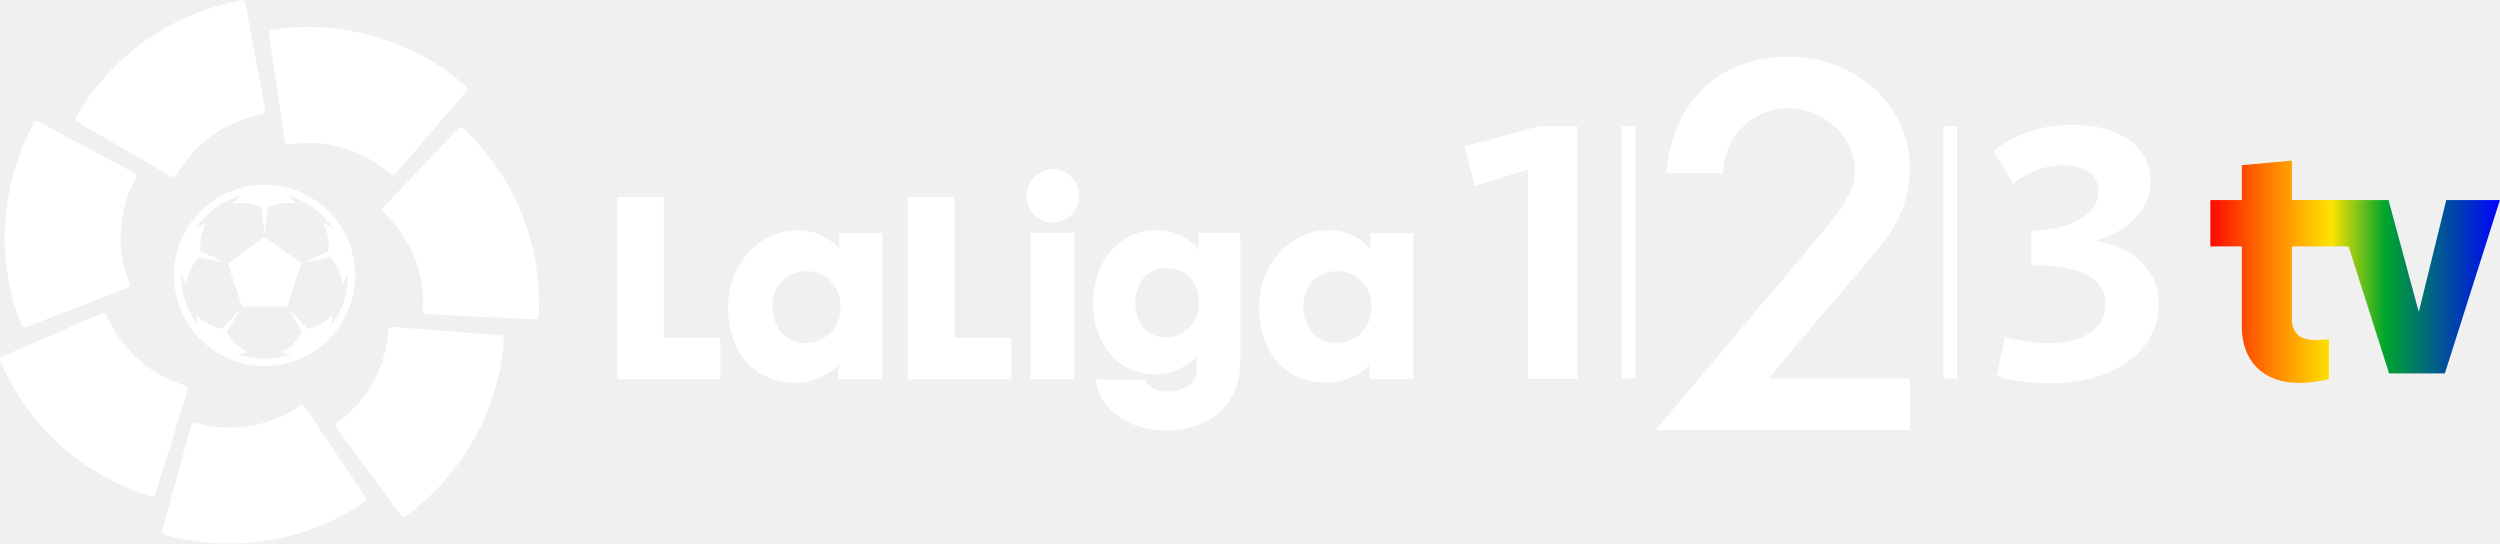
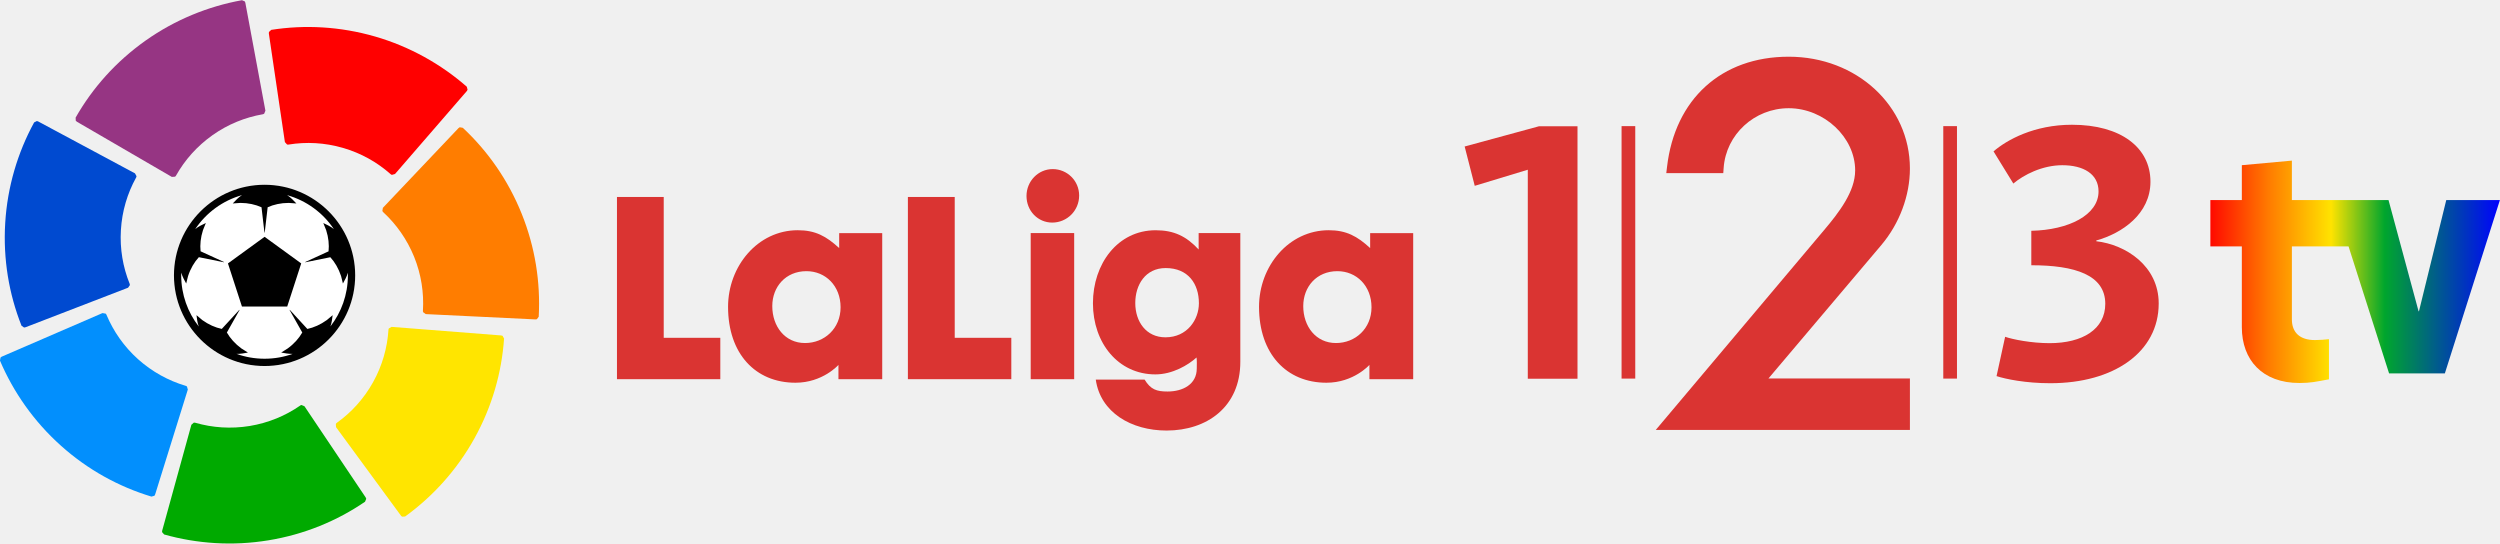
<svg xmlns="http://www.w3.org/2000/svg" version="1.1" viewBox="0 0 800 173.88" xml:space="preserve">
  <defs>
-     <linearGradient id="a" x1="798.43" x2="867.92" y1="707.66" y2="707.66" gradientUnits="userSpaceOnUse">
+     <linearGradient id="a" x1="798.43" x2="867.92" y1="707.66" y2="707.66" gradientTransform="matrix(1.3333,0,0,-1.3333,-357.22,1030.5)" gradientUnits="userSpaceOnUse">
      <stop stop-color="#ff0900" offset="0" />
      <stop stop-color="#ff7900" offset=".197" />
      <stop stop-color="#ffe300" offset=".417" />
      <stop stop-color="#00a62d" offset=".602" />
      <stop stop-color="#0002ff" offset="1" />
    </linearGradient>
  </defs>
-   <g transform="matrix(1.3333 0 0 -1.3333 -357.22 1030.5)">
-     <g fill="#fff">
-       <g transform="matrix(8.8364 0 0 8.8364 286.07 744.67)">
-         <path d="m0 0 4e-3 -0.085 0.032-0.028 2.572-1.495 6e-3 -3e-3 0.087 6e-3 0.021 0.021 7e-3 0.012c0.237 0.421 0.568 0.796 0.988 1.094 0.421 0.298 0.888 0.485 1.365 0.568l0.01 2e-3 0.029 0.014 0.034 0.081-1e-3 5e-3 -0.544 2.925-1e-3 6e-3 -0.015 0.033-0.076 0.033-7e-3 -2e-3c-0.909-0.165-1.809-0.528-2.612-1.096-0.805-0.57-1.441-1.287-1.899-2.091" fill="#fff" fill-rule="evenodd" />
-       </g>
-       <g transform="matrix(8.8364 0 0 8.8364 273.08 694.73)">
-         <path d="m0 0 0.07-0.05 0.041 8e-3 2.775 1.07 7e-3 1e-3 0.051 0.073-4e-3 0.029-5e-3 0.014c-0.18 0.448-0.266 0.94-0.235 1.454 0.031 0.516 0.177 0.997 0.411 1.421l5e-3 9e-3 8e-3 0.031-0.042 0.078-5e-3 2e-3 -2.622 1.406-5e-3 3e-3 -0.034 9e-3 -0.075-0.039-3e-3 -7e-3 1e-3 1e-3c-0.442-0.812-0.722-1.74-0.781-2.723-0.06-0.984 0.102-1.93 0.442-2.789" fill="#fff" fill-rule="evenodd" />
-       </g>
-       <g transform="matrix(8.8364 0 0 8.8364 304.27 653.71)">
-         <path d="m0 0 0.082 0.023 0.019 0.037 0.885 2.841 2e-3 6e-3 -0.024 0.084-0.026 0.015-0.013 4e-3c-0.462 0.138-0.903 0.377-1.287 0.72-0.384 0.344-0.67 0.758-0.858 1.204l-3e-3 9e-3 -0.019 0.026-0.088 0.015-5e-3 -2e-3 -2.73-1.181-6e-3 -3e-3 -0.028-0.021-0.015-0.083 2e-3 -6e-3c0.363-0.85 0.917-1.646 1.651-2.303 0.733-0.658 1.576-1.118 2.461-1.385" fill="#fff" fill-rule="evenodd" />
-       </g>
-       <g transform="matrix(8.8364 0 0 8.8364 355.53 652.48)">
-         <path d="m0 0 0.033 0.079-0.016 0.038-1.658 2.47-4e-3 6e-3 -0.081 0.034-0.028-0.01-0.011-8e-3c-0.397-0.275-0.86-0.468-1.367-0.552-0.51-0.083-1.011-0.047-1.477 0.087l-0.01 3e-3 -0.031 1e-3 -0.067-0.059-1e-3 -5e-3 -0.791-2.869-2e-3 -4e-3 -1e-3 -0.037 0.055-0.063 7e-3 -2e-3h-1e-3c0.889-0.25 1.857-0.317 2.829-0.157 0.972 0.159 1.859 0.526 2.622 1.048" fill="#fff" fill-rule="evenodd" />
-       </g>
-       <g transform="matrix(8.8364 0 0 8.8364 388.9 691.64)">
-         <path d="m0 0-0.041 0.075-0.04 0.01-2.966 0.232-6e-3 1e-3 -0.077-0.043-0.01-0.029v-0.014c-0.032-0.482-0.166-0.964-0.416-1.414-0.251-0.452-0.59-0.823-0.983-1.104l-9e-3 -7e-3 -0.021-0.024 5e-3 -0.088 3e-3 -5e-3 1.76-2.399 2e-3 -4e-3 0.029-0.024 0.083 4e-3 5e-3 4e-3c0.749 0.543 1.401 1.26 1.879 2.121 0.478 0.862 0.739 1.785 0.803 2.707" fill="#fff" fill-rule="evenodd" />
-       </g>
-       <g transform="matrix(8.8364 0 0 8.8364 379 742.22)">
-         <path d="m0 0-0.084 0.015-0.034-0.024-2.048-2.159-5e-3 -5e-3 -0.014-0.086 0.016-0.025 0.01-0.01c0.355-0.328 0.644-0.736 0.838-1.213 0.193-0.479 0.267-0.976 0.238-1.46l-1e-3 -0.01 7e-3 -0.031 0.071-0.052h5e-3l2.973-0.144h4e-3l0.036 6e-3 0.05 0.067v8e-3c0.05 0.922-0.096 1.88-0.465 2.794s-0.921 1.698-1.597 2.329" fill="#fff" fill-rule="evenodd" />
-       </g>
-       <g transform="matrix(8.8364 0 0 8.8364 333.03 765.73)">
-         <path d="m0 0-0.063-0.058-3e-3 -0.041 0.435-2.944 1e-3 -6e-3 0.059-0.065 0.03-3e-3 0.014 2e-3c0.476 0.077 0.976 0.053 1.47-0.09 0.497-0.143 0.934-0.392 1.297-0.713l7e-3 -6e-3 0.028-0.015 0.085 0.024 4e-3 4e-3 1.948 2.25 3e-3 3e-3 0.016 0.033-0.021 0.081-6e-3 4e-3h1e-3c-0.696 0.608-1.541 1.085-2.486 1.359-0.947 0.273-1.905 0.324-2.819 0.181" fill="#fff" fill-rule="evenodd" />
-       </g>
-       <g transform="matrix(8.8364 0 0 8.8364 331.42 728.55)">
-         <path d="m0 0c-1.357 0-2.461-1.104-2.461-2.461 0-1.358 1.104-2.462 2.461-2.462s2.461 1.104 2.461 2.462c0 1.357-1.104 2.461-2.461 2.461m1.788-3.848c0.037 0.099 0.049 0.216 0.061 0.306l-0.16-0.134c-0.169-0.122-0.352-0.203-0.527-0.24l-0.477 0.519-6e-3 -4e-3 0.345-0.612c-0.09-0.157-0.223-0.308-0.396-0.433l-0.176-0.111c0.089-0.016 0.203-0.04 0.309-0.036-0.237-0.086-0.494-0.132-0.761-0.132-0.268 0-0.524 0.046-0.763 0.132 0.107-5e-3 0.221 0.02 0.311 0.036l-0.177 0.111c-0.171 0.125-0.305 0.276-0.395 0.433l0.345 0.612-6e-3 4e-3 -0.477-0.518c-0.176 0.036-0.358 0.117-0.528 0.239l-0.159 0.134c0.012-0.091 0.023-0.208 0.062-0.308-0.299 0.384-0.477 0.864-0.477 1.389l2e-3 0.074c0.027-0.107 0.089-0.212 0.133-0.295l0.051 0.202c0.066 0.203 0.169 0.378 0.293 0.513l0.681-0.138 2e-3 7e-3 -0.636 0.291c-0.019 0.178 1e-3 0.376 0.065 0.574l0.078 0.194c-0.087-0.042-0.203-0.093-0.289-0.166 0.297 0.444 0.746 0.776 1.272 0.924-0.098-0.058-0.183-0.155-0.252-0.227l0.208 0.015c0.211 0 0.408-0.044 0.573-0.118l0.08-0.689h7e-3l0.08 0.689c0.164 0.074 0.361 0.118 0.572 0.118l0.208-0.015c-0.069 0.071-0.154 0.168-0.252 0.226 0.526-0.148 0.974-0.479 1.27-0.922-0.085 0.072-0.2 0.123-0.287 0.165l0.078-0.194c0.064-0.199 0.084-0.396 0.065-0.575l-0.635-0.291 2e-3 -7e-3 0.681 0.138c0.123-0.134 0.226-0.31 0.292-0.512l0.05-0.202c0.045 0.083 0.107 0.187 0.133 0.293l2e-3 -0.072c0-0.524-0.178-1.005-0.475-1.387" fill="#fff" fill-rule="evenodd" />
-       </g>
-       <g transform="matrix(8.8364 0 0 8.8364 322.63 709.67)">
-         <path d="m0 0 0.38-1.17h1.23l0.38 1.17-0.995 0.723" fill="#fff" fill-rule="evenodd" />
-       </g>
-       <g transform="matrix(8.8364 0 0 8.8364 440.8 681.89)">
-         <path d="m0 0h-2.807v4.949h1.27v-3.825h1.537" fill="#fff" fill-rule="evenodd" />
-       </g>
-       <g transform="matrix(8.8364 0 0 8.8364 442.66 699.25)">
-         <path d="m0 0c0 1.105 0.807 2.081 1.893 2.081 0.477 0 0.775-0.162 1.125-0.485v0.406h1.169v-3.967h-1.189v0.388s-0.425-0.484-1.168-0.484c-1.087 0-1.83 0.788-1.83 2.061m2.129 0.969c-0.566 0-0.928-0.426-0.928-0.949 0-0.55 0.343-1.003 0.889-1.003 0.528 0 0.966 0.395 0.966 0.97 0 0.581-0.406 0.982-0.927 0.982" fill="#fff" fill-rule="evenodd" />
-       </g>
-       <g transform="matrix(8.8364 0 0 8.8364 510.64 681.89)">
-         <path d="m0 0h-2.809v4.949h1.272v-3.825h1.537" fill="#fff" fill-rule="evenodd" />
-       </g>
-       <path d="m514.29 725.86c0 3.535 2.801 6.451 6.292 6.451 3.473 0 6.345-2.792 6.345-6.345 0-3.588-2.872-6.495-6.468-6.495-3.42 0-6.168 2.792-6.168 6.389m1.007-43.97h10.436v35.063h-10.436z" fill-rule="evenodd" />
-       <g transform="matrix(8.8364 0 0 8.8364 530.23 700.11)">
-         <path d="m0 0c0 1.072 0.673 1.983 1.703 1.983 0.495 0 0.832-0.161 1.168-0.523v0.446h1.132v-3.496c0-1.227-0.909-1.867-2.002-1.867-0.96 0-1.798 0.491-1.924 1.383h1.327c0.165-0.272 0.33-0.323 0.623-0.323 0.413 0 0.793 0.193 0.793 0.626 0 0.104 7e-3 0.195-6e-3 0.298-0.229-0.207-0.654-0.459-1.118-0.459-1.009 0-1.696 0.853-1.696 1.932m1.976 0.956c-0.553 0-0.826-0.458-0.826-0.949 0-0.511 0.298-0.932 0.819-0.932 0.591 0 0.909 0.48 0.909 0.925 0 0.53-0.293 0.956-0.902 0.956" fill="#fff" fill-rule="evenodd" />
-       </g>
-       <g transform="matrix(8.8364 0 0 8.8364 570.1 699.25)">
-         <path d="m0 0c0 1.105 0.806 2.081 1.893 2.081 0.476 0 0.775-0.162 1.125-0.485v0.406h1.169v-3.967h-1.189v0.388s-0.426-0.484-1.168-0.484c-1.087 0-1.83 0.788-1.83 2.061m2.128 0.969c-0.566 0-0.927-0.426-0.927-0.949 0-0.55 0.342-1.003 0.889-1.003 0.527 0 0.965 0.395 0.965 0.97 0 0.581-0.406 0.982-0.927 0.982" fill="#fff" fill-rule="evenodd" />
-       </g>
-       <g transform="matrix(8.8364 0 0 8.8364 646.53 682)">
-         <path d="m0 0v6.857h-1.045l-2.02-0.55 0.274-1.068 1.441 0.437v-5.676" fill="#fff" fill-rule="evenodd" />
-       </g>
-       <path d="m657.11 682.03h3.287v60.592h-3.287z" />
-       <path d="m734.32 682.03h3.287v60.592h-3.287z" />
-       <g transform="matrix(8.8364 0 0 8.8364 760.02 680.92)">
-         <path d="m0 0c1.725 0 2.943 0.844 2.943 2.166 0 1.019-0.893 1.598-1.695 1.69v0.021c0.7 0.193 1.471 0.722 1.471 1.596 0 0.926-0.801 1.547-2.131 1.547-1.024 0-1.765-0.407-2.131-0.723l0.538-0.874c0.275 0.233 0.782 0.498 1.33 0.498 0.568 0 0.984-0.234 0.984-0.712 0-0.641-0.812-1.048-1.826-1.069v-0.936c1.187 0 2.009-0.264 2.009-1.047 0-0.692-0.619-1.069-1.512-1.069-0.497 0-1.004 0.102-1.208 0.173l-0.233-1.068c0.253-0.082 0.792-0.193 1.461-0.193" fill="#fff" fill-rule="evenodd" />
-       </g>
-       <g transform="matrix(8.8364 0 0 8.8364 665.31 669.71)">
-         <path d="m0 0 4.566 5.42c0.412 0.487 0.85 1.056 0.85 1.628 0 0.9-0.844 1.69-1.805 1.69-0.929 0-1.705-0.713-1.767-1.624l-0.01-0.139h-1.548l0.02 0.167c0.214 1.847 1.48 2.995 3.305 2.995 1.846 0 3.292-1.335 3.292-3.038 0-0.735-0.282-1.492-0.775-2.076l-3.067-3.625h3.842v-1.398h-6.903" fill="#fff" fill-rule="evenodd" />
-       </g>
+   <g transform="matrix(11.782 0 0 -11.782 84.662 59.124)" fill="#fff">
+     <path d="m0 0c-1.357 0-2.461-1.104-2.461-2.461 0-1.358 1.104-2.462 2.461-2.462s2.461 1.104 2.461 2.462c0 1.357-1.104 2.461-2.461 2.461" fill="#fff" fill-rule="evenodd" />
+   </g>
+   <g transform="matrix(11.782 0 0 -11.782 24.197 37.631)" fill="#963583">
+     <path d="m0 0 4e-3 -0.085 0.032-0.028 2.572-1.495 6e-3 -3e-3 0.087 6e-3 0.021 0.021 7e-3 0.012c0.237 0.421 0.568 0.796 0.988 1.094 0.421 0.298 0.888 0.485 1.365 0.568l0.01 2e-3 0.029 0.014 0.034 0.081-1e-3 5e-3 -0.544 2.925-1e-3 6e-3 -0.015 0.033-0.076 0.033-7e-3 -2e-3c-0.909-0.165-1.809-0.528-2.612-1.096-0.805-0.57-1.441-1.287-1.899-2.091" fill="#963583" fill-rule="evenodd" />
+   </g>
+   <g transform="matrix(11.782 0 0 -11.782 6.8776 104.22)" fill="#004ad0">
+     <path d="m0 0 0.07-0.05 0.041 8e-3 2.775 1.07 7e-3 1e-3 0.051 0.073-4e-3 0.029-5e-3 0.014c-0.18 0.448-0.266 0.94-0.235 1.454 0.031 0.516 0.177 0.997 0.411 1.421l5e-3 9e-3 8e-3 0.031-0.042 0.078-5e-3 2e-3 -2.622 1.406-5e-3 3e-3 -0.034 9e-3 -0.075-0.039-3e-3 -7e-3 1e-3 1e-3c-0.442-0.812-0.722-1.74-0.781-2.723-0.06-0.984 0.102-1.93 0.442-2.789" fill="#004ad0" fill-rule="evenodd" />
+   </g>
+   <g transform="matrix(11.782 0 0 -11.782 48.463 158.91)" fill="#028ffd">
+     <path d="m0 0 0.082 0.023 0.019 0.037 0.885 2.841 2e-3 6e-3 -0.024 0.084-0.026 0.015-0.013 4e-3c-0.462 0.138-0.903 0.377-1.287 0.72-0.384 0.344-0.67 0.758-0.858 1.204l-3e-3 9e-3 -0.019 0.026-0.088 0.015-5e-3 -2e-3 -2.73-1.181-6e-3 -3e-3 -0.028-0.021-0.015-0.083 2e-3 -6e-3c0.363-0.85 0.917-1.646 1.651-2.303 0.733-0.658 1.576-1.118 2.461-1.385" fill="#028ffd" fill-rule="evenodd" />
+   </g>
+   <g transform="matrix(11.782 0 0 -11.782 116.81 160.55)" fill="#0a0">
+     <path d="m0 0 0.033 0.079-0.016 0.038-1.658 2.47-4e-3 6e-3 -0.081 0.034-0.028-0.01-0.011-8e-3c-0.397-0.275-0.86-0.468-1.367-0.552-0.51-0.083-1.011-0.047-1.477 0.087l-0.01 3e-3 -0.031 1e-3 -0.067-0.059-1e-3 -5e-3 -0.791-2.869-2e-3 -4e-3 -1e-3 -0.037 0.055-0.063 7e-3 -2e-3h-1e-3c0.889-0.25 1.857-0.317 2.829-0.157 0.972 0.159 1.859 0.526 2.622 1.048" fill="#0a0" fill-rule="evenodd" />
+   </g>
+   <g transform="matrix(11.782 0 0 -11.782 161.3 108.34)" fill="#ffe500">
+     <path d="m0 0-0.041 0.075-0.04 0.01-2.966 0.232-6e-3 1e-3 -0.077-0.043-0.01-0.029v-0.014c-0.032-0.482-0.166-0.964-0.416-1.414-0.251-0.452-0.59-0.823-0.983-1.104l-9e-3 -7e-3 -0.021-0.024 5e-3 -0.088 3e-3 -5e-3 1.76-2.399 2e-3 -4e-3 0.029-0.024 0.083 4e-3 5e-3 4e-3c0.749 0.543 1.401 1.26 1.879 2.121 0.478 0.862 0.739 1.785 0.803 2.707" fill="#ffe500" fill-rule="evenodd" />
+   </g>
+   <g transform="matrix(11.782 0 0 -11.782 148.1 40.898)" fill="#ff7d00">
+     <path d="m0 0-0.084 0.015-0.034-0.024-2.048-2.159-5e-3 -5e-3 -0.014-0.086 0.016-0.025 0.01-0.01c0.355-0.328 0.644-0.736 0.838-1.213 0.193-0.479 0.267-0.976 0.238-1.46l-1e-3 -0.01 7e-3 -0.031 0.071-0.052h5e-3l2.973-0.144h4e-3l0.036 6e-3 0.05 0.067v8e-3c0.05 0.922-0.096 1.88-0.465 2.794s-0.921 1.698-1.597 2.329" fill="#ff7d00" fill-rule="evenodd" />
+   </g>
+   <g transform="matrix(11.782 0 0 -11.782 86.809 9.5522)" fill="#f00">
+     <path d="m0 0-0.063-0.058-3e-3 -0.041 0.435-2.944 1e-3 -6e-3 0.059-0.065 0.03-3e-3 0.014 2e-3c0.476 0.077 0.976 0.053 1.47-0.09 0.497-0.143 0.934-0.392 1.297-0.713l7e-3 -6e-3 0.028-0.015 0.085 0.024 4e-3 4e-3 1.948 2.25 3e-3 3e-3 0.016 0.033-0.021 0.081-6e-3 4e-3h1e-3c-0.696 0.608-1.541 1.085-2.486 1.359-0.947 0.273-1.905 0.324-2.819 0.181" fill="#f00" fill-rule="evenodd" />
+   </g>
+   <g transform="matrix(11.782 0 0 -11.782 84.662 59.124)">
+     <path d="m0 0c-1.357 0-2.461-1.104-2.461-2.461 0-1.358 1.104-2.462 2.461-2.462s2.461 1.104 2.461 2.462c0 1.357-1.104 2.461-2.461 2.461m1.788-3.848c0.037 0.099 0.049 0.216 0.061 0.306l-0.16-0.134c-0.169-0.122-0.352-0.203-0.527-0.24l-0.477 0.519-6e-3 -4e-3 0.345-0.612c-0.09-0.157-0.223-0.308-0.396-0.433l-0.176-0.111c0.089-0.016 0.203-0.04 0.309-0.036-0.237-0.086-0.494-0.132-0.761-0.132-0.268 0-0.524 0.046-0.763 0.132 0.107-5e-3 0.221 0.02 0.311 0.036l-0.177 0.111c-0.171 0.125-0.305 0.276-0.395 0.433l0.345 0.612-6e-3 4e-3 -0.477-0.518c-0.176 0.036-0.358 0.117-0.528 0.239l-0.159 0.134c0.012-0.091 0.023-0.208 0.062-0.308-0.299 0.384-0.477 0.864-0.477 1.389l2e-3 0.074c0.027-0.107 0.089-0.212 0.133-0.295l0.051 0.202c0.066 0.203 0.169 0.378 0.293 0.513l0.681-0.138 2e-3 7e-3 -0.636 0.291c-0.019 0.178 1e-3 0.376 0.065 0.574l0.078 0.194c-0.087-0.042-0.203-0.093-0.289-0.166 0.297 0.444 0.746 0.776 1.272 0.924-0.098-0.058-0.183-0.155-0.252-0.227l0.208 0.015c0.211 0 0.408-0.044 0.573-0.118l0.08-0.689h7e-3l0.08 0.689c0.164 0.074 0.361 0.118 0.572 0.118l0.208-0.015c-0.069 0.071-0.154 0.168-0.252 0.226 0.526-0.148 0.974-0.479 1.27-0.922-0.085 0.072-0.2 0.123-0.287 0.165l0.078-0.194c0.064-0.199 0.084-0.396 0.065-0.575l-0.635-0.291 2e-3 -7e-3 0.681 0.138c0.123-0.134 0.226-0.31 0.292-0.512l0.05-0.202c0.045 0.083 0.107 0.187 0.133 0.293l2e-3 -0.072c0-0.524-0.178-1.005-0.475-1.387" fill-rule="evenodd" />
+   </g>
+   <g transform="matrix(11.782 0 0 -11.782 72.943 84.297)">
+     <path d="m0 0 0.38-1.17h1.23l0.38 1.17-0.995 0.723" fill-rule="evenodd" />
+   </g>
+   <g fill="#da3432">
+     <g transform="matrix(11.782 0 0 -11.782 230.5 121.34)">
+       <path d="m0 0h-2.807v4.949h1.27v-3.825h1.537" fill="#da3432" fill-rule="evenodd" />
    </g>
-     <path d="m805.98 733.25v-8.377h-7.555v-11.116h7.555v-19.396c0-7.882 4.94-13.387 13.829-13.387 2.722 0 3.968 0.309 7.078 0.884v9.632c-1.03-0.108-2.09-0.202-3.349-0.212-3.703 0-5.549 1.865-5.549 4.984v17.496h13.599l9.729-30.477h13.387l13.21 41.593h-12.875l-6.548-26.677h-0.097l-7.21 26.677h-23.196v9.473l-12.009-1.096" fill="url(#a)" />
+     <g transform="matrix(11.782 0 0 -11.782 232.98 98.19)">
+       <path d="m0 0c0 1.105 0.807 2.081 1.893 2.081 0.477 0 0.775-0.162 1.125-0.485v0.406h1.169v-3.967h-1.189v0.388s-0.425-0.484-1.168-0.484c-1.087 0-1.83 0.788-1.83 2.061m2.129 0.969c-0.566 0-0.928-0.426-0.928-0.949 0-0.55 0.343-1.003 0.889-1.003 0.528 0 0.966 0.395 0.966 0.97 0 0.581-0.406 0.982-0.927 0.982" fill="#da3432" fill-rule="evenodd" />
+     </g>
+     <g transform="matrix(11.782 0 0 -11.782 323.62 121.34)">
+       <path d="m0 0h-2.809v4.949h1.272v-3.825h1.537" fill="#da3432" fill-rule="evenodd" />
+     </g>
+     <path d="m328.48 62.711c0-4.713 3.735-8.601 8.388-8.601 4.63 0 8.459 3.723 8.459 8.459 0 4.783-3.829 8.659-8.624 8.659-4.559 0-8.223-3.723-8.223-8.518m1.343 58.625h13.914v-46.75h-13.914z" fill-rule="evenodd" stroke-width="1.333" />
+     <g transform="matrix(11.782 0 0 -11.782 349.74 97.043)">
+       <path d="m0 0c0 1.072 0.673 1.983 1.703 1.983 0.495 0 0.832-0.161 1.168-0.523v0.446h1.132v-3.496c0-1.227-0.909-1.867-2.002-1.867-0.96 0-1.798 0.491-1.924 1.383h1.327c0.165-0.272 0.33-0.323 0.623-0.323 0.413 0 0.793 0.193 0.793 0.626 0 0.104 7e-3 0.195-6e-3 0.298-0.229-0.207-0.654-0.459-1.118-0.459-1.009 0-1.696 0.853-1.696 1.932m1.976 0.956c-0.553 0-0.826-0.458-0.826-0.949 0-0.511 0.298-0.932 0.819-0.932 0.591 0 0.909 0.48 0.909 0.925 0 0.53-0.293 0.956-0.902 0.956" fill="#da3432" fill-rule="evenodd" />
+     </g>
+     <g transform="matrix(11.782 0 0 -11.782 402.89 98.19)">
+       <path d="m0 0c0 1.105 0.806 2.081 1.893 2.081 0.476 0 0.775-0.162 1.125-0.485v0.406h1.169v-3.967h-1.189v0.388s-0.426-0.484-1.168-0.484c-1.087 0-1.83 0.788-1.83 2.061m2.128 0.969c-0.566 0-0.927-0.426-0.927-0.949 0-0.55 0.342-1.003 0.889-1.003 0.527 0 0.965 0.395 0.965 0.97 0 0.581-0.406 0.982-0.927 0.982" fill="#da3432" fill-rule="evenodd" />
+     </g>
+     <g transform="matrix(11.782 0 0 -11.782 504.8 121.19)">
+       <path d="m0 0v6.857h-1.045l-2.02-0.55 0.274-1.068 1.441 0.437v-5.676" fill="#da3432" fill-rule="evenodd" />
+     </g>
+     <path d="m518.9 121.15h4.383v-80.787h-4.383z" stroke-width="1.333" />
+     <path d="m621.85 121.15h4.383v-80.787h-4.383z" stroke-width="1.333" />
+     <g transform="matrix(11.782 0 0 -11.782 656.11 122.63)">
+       <path d="m0 0c1.725 0 2.943 0.844 2.943 2.166 0 1.019-0.893 1.598-1.695 1.69v0.021c0.7 0.193 1.471 0.722 1.471 1.596 0 0.926-0.801 1.547-2.131 1.547-1.024 0-1.765-0.407-2.131-0.723l0.538-0.874c0.275 0.233 0.782 0.498 1.33 0.498 0.568 0 0.984-0.234 0.984-0.712 0-0.641-0.812-1.048-1.826-1.069v-0.936c1.187 0 2.009-0.264 2.009-1.047 0-0.692-0.619-1.069-1.512-1.069-0.497 0-1.004 0.102-1.208 0.173l-0.233-1.068c0.253-0.082 0.792-0.193 1.461-0.193" fill="#da3432" fill-rule="evenodd" />
+     </g>
+     <g transform="matrix(11.782 0 0 -11.782 529.84 137.58)">
+       <path d="m0 0 4.566 5.42c0.412 0.487 0.85 1.056 0.85 1.628 0 0.9-0.844 1.69-1.805 1.69-0.929 0-1.705-0.713-1.767-1.624l-0.01-0.139h-1.548l0.02 0.167c0.214 1.847 1.48 2.995 3.305 2.995 1.846 0 3.292-1.335 3.292-3.038 0-0.735-0.282-1.492-0.775-2.076l-3.067-3.625h3.842v-1.398h-6.903" fill="#da3432" fill-rule="evenodd" />
+     </g>
  </g>
+   <path d="m717.39 52.858v11.169h-10.073v14.821h10.073v25.861c0 10.509 6.586 17.849 18.438 17.849 3.629 0 5.29-0.412 9.437-1.178v-12.842c-1.373 0.144-2.787 0.27-4.465 0.283-4.937 0-7.399-2.486-7.399-6.645v-23.327h18.132l12.972 40.635h17.849l17.613-55.456h-17.166l-8.73 35.568h-0.13l-9.614-35.568h-30.927v-12.63l-16.012 1.461" fill="url(#a)" stroke-width="1.333" />
</svg>
